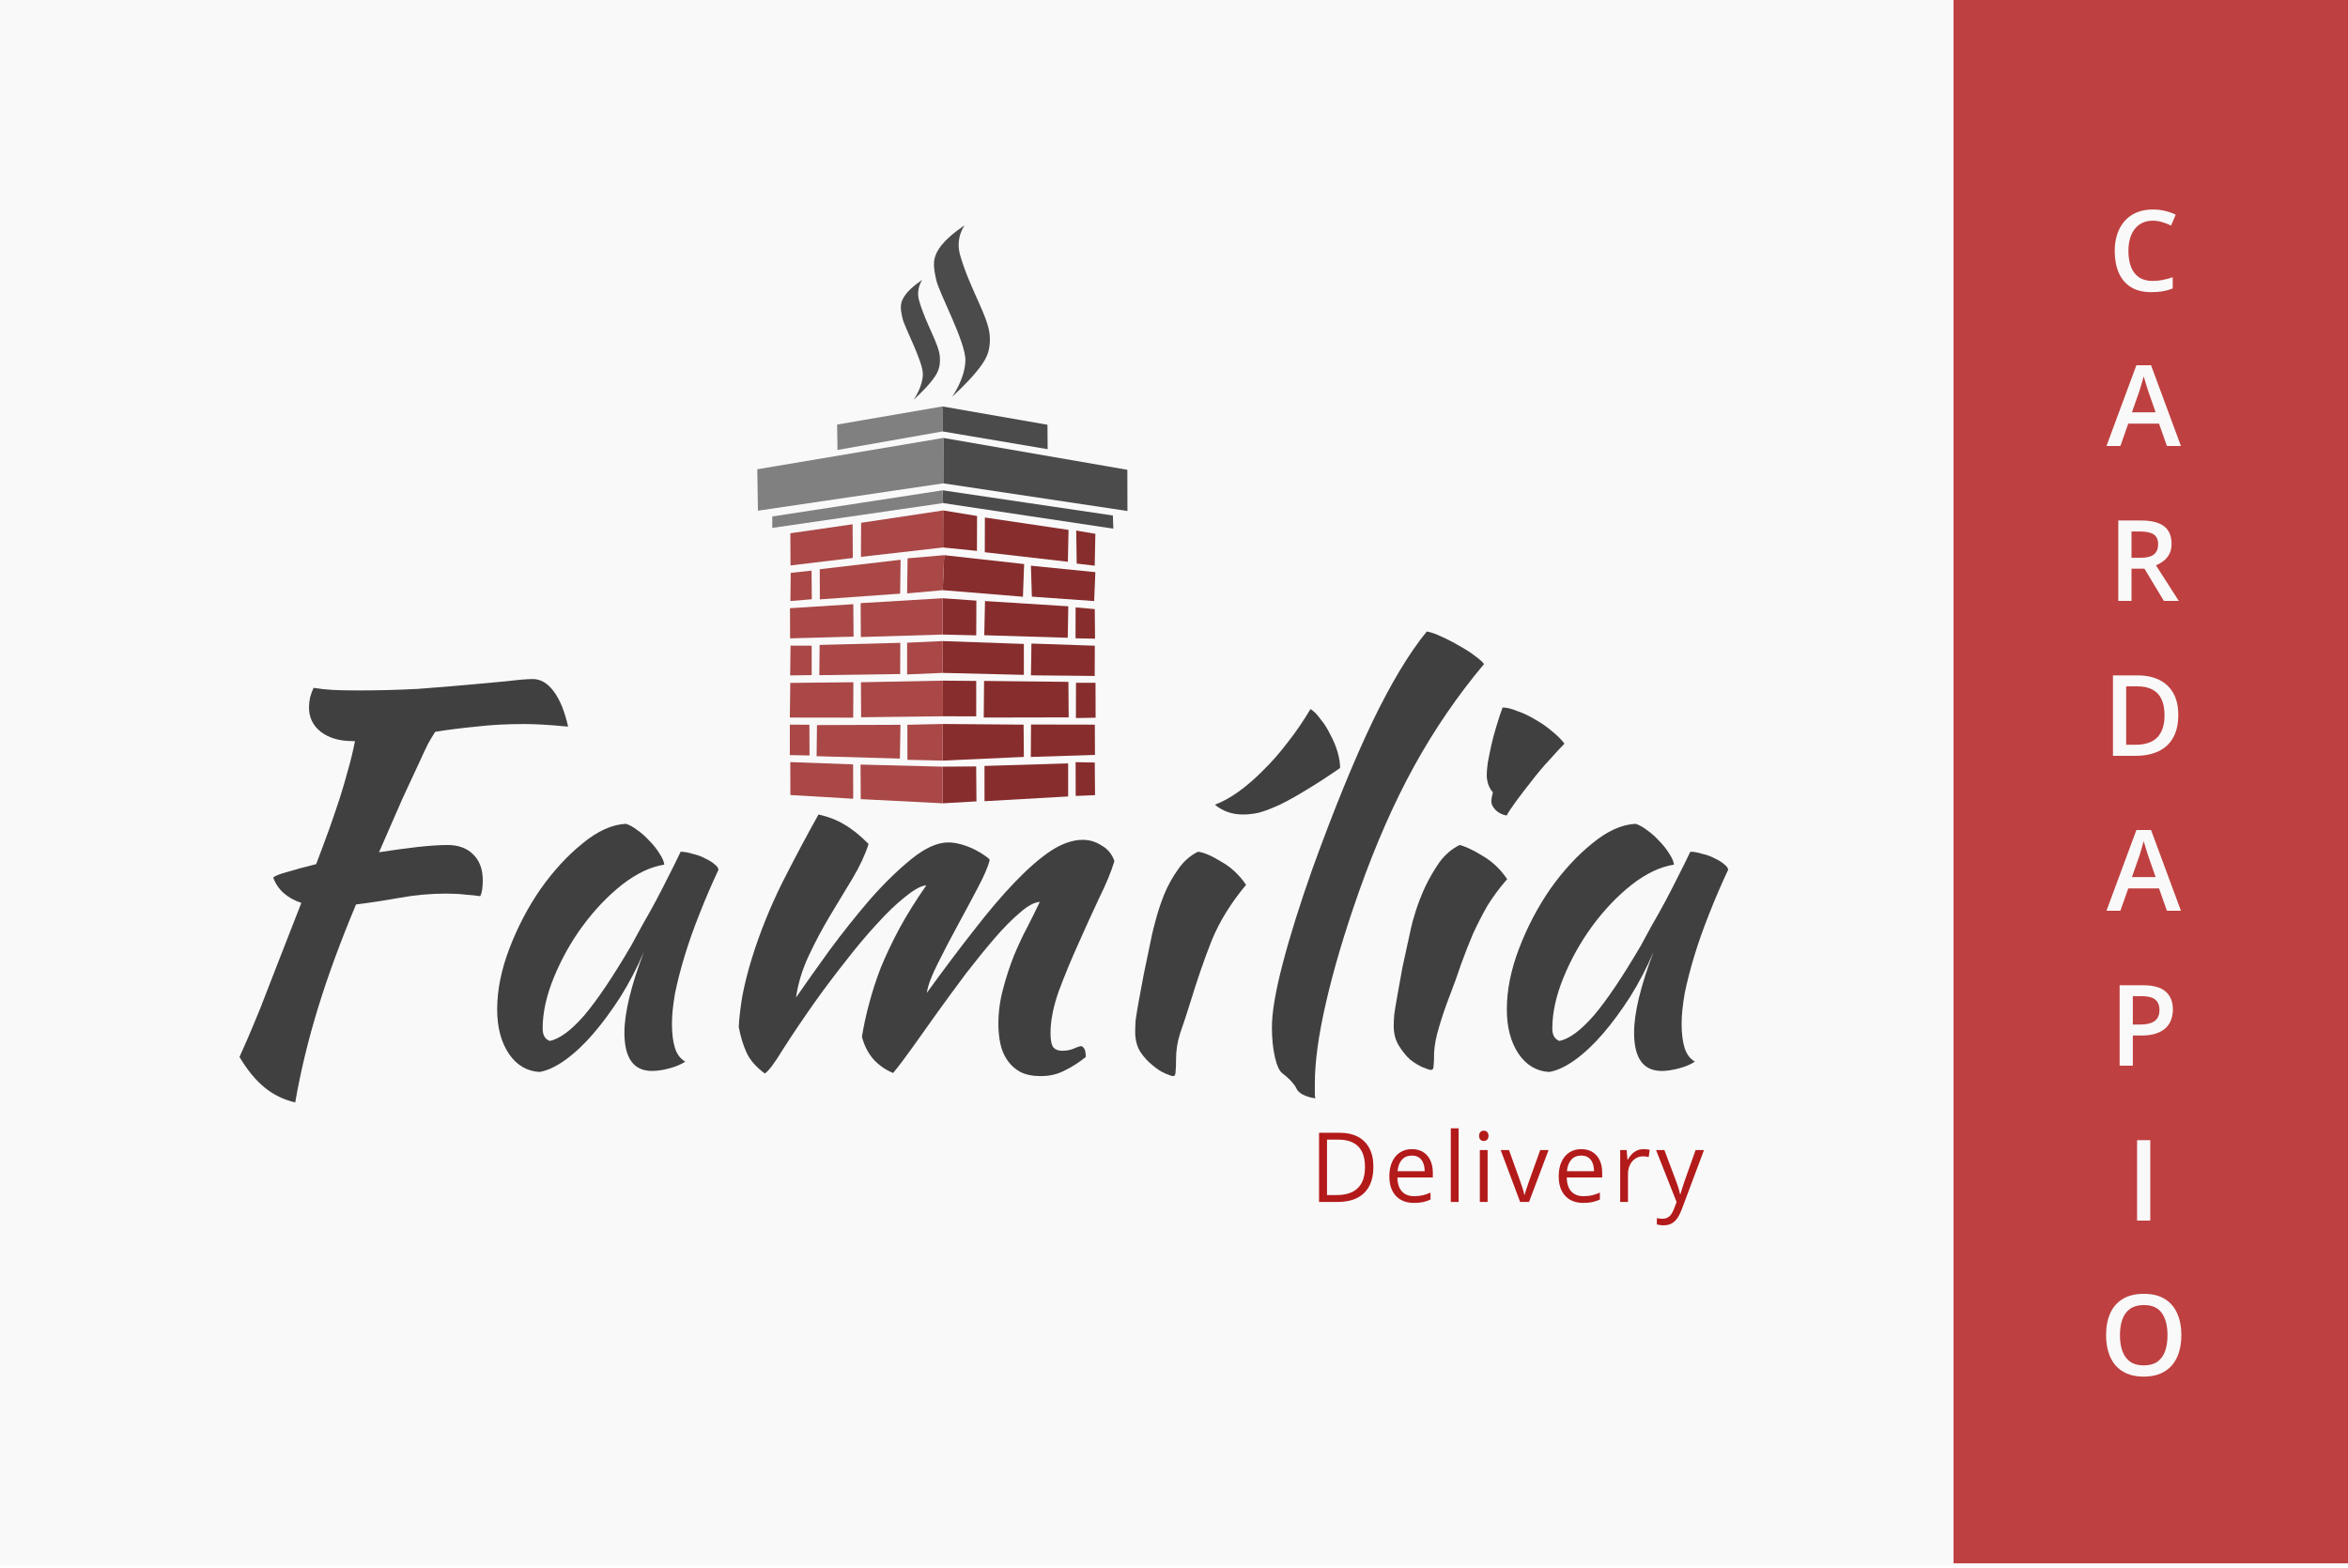
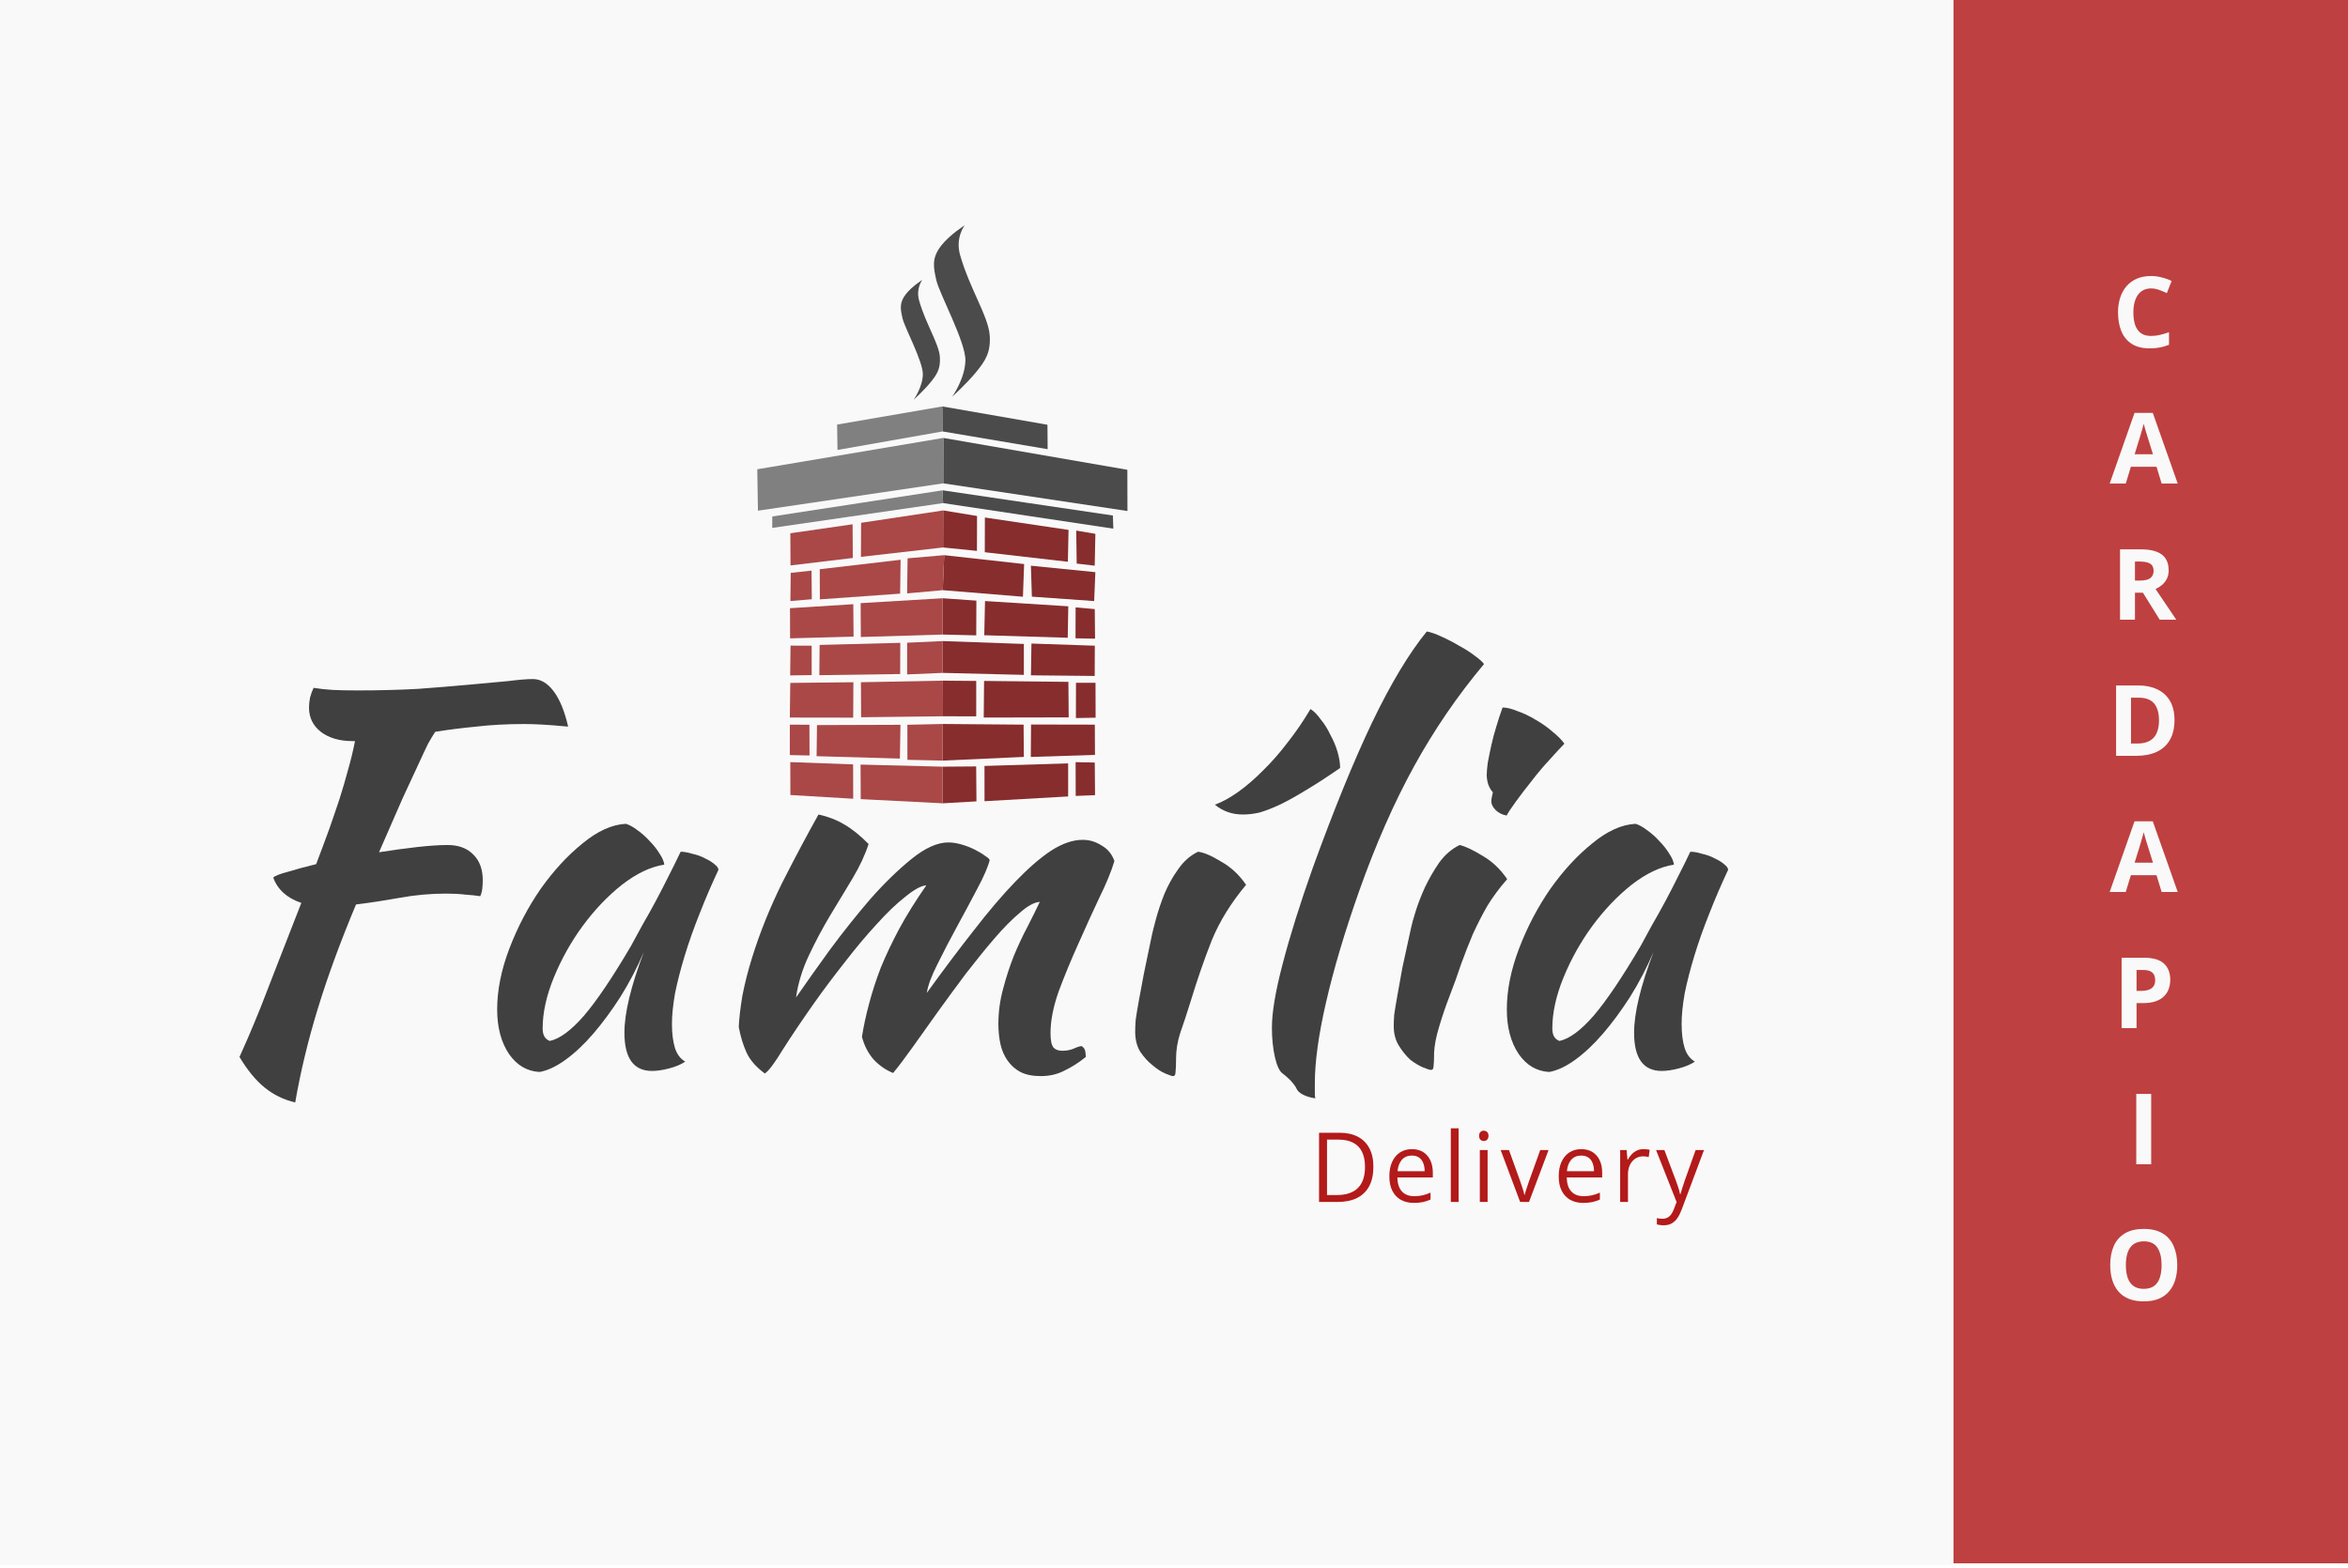
<svg xmlns="http://www.w3.org/2000/svg" width="500" height="334" viewBox="0 0 500 334" fill="none">
  <rect width="500" height="333.333" fill="#F9F9F9" />
  <rect x="416" width="84" height="333" fill="#BF4040" />
  <path d="M205.418 48C205.418 48 203.384 50.609 204.454 54.341C206.523 61.556 210.48 67.389 210.761 71.475C211.002 75.052 209.837 76.861 207.828 79.3C205.82 81.739 202.767 84.503 202.767 84.503C202.767 84.503 205.499 80.682 205.579 76.779C205.659 72.877 200.035 62.552 199.392 59.707C198.75 56.861 198.361 54.967 200.437 52.309C202.236 50.005 205.418 48 205.418 48Z" fill="#4B4B4B" />
  <path d="M196.405 59.616C196.405 59.616 194.982 61.442 195.731 64.054C197.179 69.103 199.948 73.186 200.145 76.045C200.313 78.549 199.498 79.814 198.092 81.521C196.686 83.228 194.55 85.163 194.55 85.163C194.55 85.163 196.462 82.489 196.518 79.758C196.574 77.026 192.638 69.8 192.188 67.809C191.738 65.818 191.466 64.492 192.919 62.631C194.178 61.019 196.405 59.616 196.405 59.616Z" fill="#4B4B4B" />
  <path d="M178.262 90.437L178.343 95.844L200.718 91.901L200.678 86.576L178.262 90.437Z" fill="#808080" />
  <path d="M200.678 86.576L200.718 91.901L223.094 95.681L223.053 90.478L200.678 86.576Z" fill="#4B4B4B" />
  <path d="M200.879 93.283L200.859 102.957L240.086 108.851L240.066 100.071L200.879 93.283Z" fill="#4B4B4B" />
  <path d="M200.728 104.441L200.829 107.164L237.083 112.611L236.983 109.807L200.728 104.441Z" fill="#4B4B4B" />
  <path d="M161.261 99.959L161.402 108.78L200.859 102.957L200.879 93.283L161.261 99.959Z" fill="#808080" />
  <path d="M164.463 110.01L164.443 112.449L200.829 107.164L200.728 104.441L164.463 110.01Z" fill="#808080" />
  <path d="M229.18 113.018L229.28 120.05L233.116 120.497L233.257 113.709L229.18 113.018Z" fill="#872D2D" />
  <path d="M209.727 110.233L209.707 117.631L227.402 119.664L227.543 112.876L209.727 110.233Z" fill="#872D2D" />
  <path d="M200.849 108.729L200.829 116.615L208.039 117.347L208.059 109.908L200.849 108.729Z" fill="#872D2D" />
  <path d="M229.049 129.379L229.029 135.964L233.187 136.045L233.127 129.745L229.049 129.379Z" fill="#872D2D" />
  <path d="M229.129 145.435L229.109 152.955L233.307 152.874L233.287 145.435H229.129Z" fill="#872D2D" />
  <path d="M229.049 162.345L229.069 169.54L233.187 169.378L233.127 162.427L229.049 162.345Z" fill="#872D2D" />
  <path d="M219.528 120.499L219.735 127.092L233 128.032L233.254 121.876L219.528 120.499Z" fill="#872D2D" />
  <path d="M201.065 118.257L200.76 125.712L217.831 127.112L218.085 120.151L201.065 118.257Z" fill="#872D2D" />
  <path d="M209.757 128.029L209.595 135.312L227.375 135.85L227.488 129.148L209.757 128.029Z" fill="#872D2D" />
  <path d="M219.642 137.083L219.537 143.849L233.113 143.984L233.14 137.541L219.642 137.083Z" fill="#872D2D" />
  <path d="M200.755 136.556L200.732 143.332L218.03 143.755L218.029 137.167L200.755 136.556Z" fill="#872D2D" />
  <path d="M209.558 145.045L209.481 152.846L227.574 152.809L227.516 145.244L209.558 145.045Z" fill="#872D2D" />
  <path d="M219.557 154.329L219.508 161.239L233.17 160.799L233.14 154.356L219.557 154.329Z" fill="#872D2D" />
  <path d="M200.752 154.214L200.732 162.015L218.03 161.23L217.972 154.356L200.752 154.214Z" fill="#872D2D" />
  <path d="M209.643 163.153L209.651 170.666L227.461 169.652L227.459 162.605L209.643 163.153Z" fill="#872D2D" />
  <path d="M200.736 127.432L200.726 135.166L207.887 135.339L207.917 127.94L200.736 127.432Z" fill="#872D2D" />
  <path d="M200.781 144.985L200.801 152.576L207.881 152.586L207.881 145.046L200.781 144.985Z" fill="#872D2D" />
  <path d="M200.693 163.306L200.723 171.111L207.934 170.704L207.873 163.255L200.693 163.306Z" fill="#872D2D" />
  <path d="M168.301 113.59L168.338 120.442L181.602 118.853L181.558 111.677L168.301 113.59Z" fill="#A94847" />
  <path d="M174.566 121.249L174.587 127.672L191.68 126.452L191.78 119.237L174.566 121.249Z" fill="#A94847" />
  <path d="M168.229 129.552L168.249 135.974L181.767 135.608L181.707 128.698L168.229 129.552Z" fill="#A94847" />
  <path d="M174.536 137.377L174.476 143.82L191.69 143.576L191.71 136.93L174.536 137.377Z" fill="#A94847" />
  <path d="M183.274 128.475L183.314 135.69L200.726 135.166L200.736 127.432L183.274 128.475Z" fill="#A94847" />
  <path d="M183.374 111.361L183.334 118.617L200.829 116.615L200.849 108.729L183.374 111.361Z" fill="#A94847" />
  <path d="M168.29 145.466L168.189 152.844L181.687 152.864L181.727 145.324L168.29 145.466Z" fill="#A94847" />
  <path d="M183.334 145.324L183.374 152.783L200.801 152.576L200.781 144.985L183.334 145.324Z" fill="#A94847" />
  <path d="M173.974 154.449L173.894 161.075L191.629 161.583L191.75 154.388L173.974 154.449Z" fill="#A94847" />
  <path d="M168.29 162.335L168.31 169.347L181.687 170.14L181.667 162.823L168.29 162.335Z" fill="#A94847" />
  <path d="M183.254 162.864L183.294 170.221L200.723 171.111L200.693 163.306L183.254 162.864Z" fill="#A94847" />
  <path d="M168.38 122.027L168.316 128.026L172.873 127.646L172.819 121.546L168.38 122.027Z" fill="#A94847" />
  <path d="M168.344 137.524L168.261 143.868L172.848 143.803L172.844 137.541L168.344 137.524Z" fill="#A94847" />
  <path d="M168.194 154.353L168.19 160.839L172.386 160.927L172.362 154.38L168.194 154.353Z" fill="#A94847" />
  <path d="M193.268 118.929L193.169 126.4L200.76 125.712L201.065 118.257L193.268 118.929Z" fill="#A94847" />
  <path d="M193.172 136.903L193.172 143.656L200.732 143.332L200.755 136.556L193.172 136.903Z" fill="#A94847" />
  <path d="M193.225 154.384L193.232 161.849L200.732 162.015L200.752 154.214L193.225 154.384Z" fill="#A94847" />
  <path d="M292.457 248.518C292.457 250.178 292.158 251.566 291.56 252.682C290.962 253.791 290.095 254.628 288.96 255.193C287.83 255.751 286.459 256.029 284.844 256.029H280.889V241.289H285.283C286.764 241.289 288.04 241.565 289.109 242.116C290.178 242.66 291.002 243.47 291.58 244.546C292.165 245.615 292.457 246.939 292.457 248.518ZM290.673 248.579C290.673 247.255 290.454 246.162 290.016 245.302C289.584 244.442 288.946 243.803 288.103 243.386C287.266 242.963 286.239 242.751 285.024 242.751H282.583V254.557H284.645C286.651 254.557 288.156 254.057 289.159 253.055C290.168 252.054 290.673 250.562 290.673 248.579Z" fill="#B31A1A" />
  <path d="M300.671 244.778C301.601 244.778 302.398 244.986 303.062 245.403C303.727 245.82 304.235 246.404 304.587 247.157C304.939 247.903 305.115 248.777 305.115 249.779V250.817H297.572C297.592 252.114 297.911 253.102 298.529 253.781C299.146 254.46 300.017 254.799 301.139 254.799C301.83 254.799 302.441 254.736 302.973 254.608C303.504 254.48 304.055 254.292 304.627 254.043V255.515C304.075 255.764 303.527 255.945 302.983 256.06C302.445 256.174 301.807 256.231 301.07 256.231C300.02 256.231 299.103 256.016 298.32 255.586C297.542 255.149 296.938 254.51 296.506 253.67C296.074 252.83 295.858 251.802 295.858 250.585C295.858 249.395 296.054 248.367 296.446 247.5C296.845 246.626 297.403 245.954 298.12 245.483C298.844 245.013 299.695 244.778 300.671 244.778ZM300.651 246.149C299.768 246.149 299.063 246.441 298.539 247.026C298.014 247.611 297.702 248.427 297.602 249.476H303.381C303.374 248.817 303.272 248.239 303.072 247.742C302.88 247.238 302.584 246.848 302.185 246.572C301.787 246.29 301.275 246.149 300.651 246.149Z" fill="#B31A1A" />
  <path d="M310.609 256.029H308.945V240.342H310.609V256.029Z" fill="#B31A1A" />
  <path d="M316.78 244.979V256.029H315.126V244.979H316.78ZM315.973 240.846C316.246 240.846 316.478 240.936 316.671 241.118C316.87 241.293 316.97 241.568 316.97 241.945C316.97 242.314 316.87 242.59 316.671 242.771C316.478 242.953 316.246 243.044 315.973 243.044C315.688 243.044 315.449 242.953 315.256 242.771C315.07 242.59 314.977 242.314 314.977 241.945C314.977 241.568 315.07 241.293 315.256 241.118C315.449 240.936 315.688 240.846 315.973 240.846Z" fill="#B31A1A" />
  <path d="M323.709 256.029L319.564 244.979H321.338L323.739 251.664C323.905 252.121 324.075 252.625 324.247 253.176C324.42 253.727 324.54 254.171 324.606 254.507H324.676C324.755 254.171 324.888 253.727 325.074 253.176C325.26 252.618 325.43 252.114 325.582 251.664L327.984 244.979H329.757L325.602 256.029H323.709Z" fill="#B31A1A" />
  <path d="M336.736 244.778C337.666 244.778 338.463 244.986 339.127 245.403C339.792 245.82 340.3 246.404 340.652 247.157C341.004 247.903 341.18 248.777 341.18 249.779V250.817H333.637C333.657 252.114 333.976 253.102 334.594 253.781C335.211 254.46 336.082 254.799 337.204 254.799C337.895 254.799 338.506 254.736 339.038 254.608C339.569 254.48 340.12 254.292 340.692 254.043V255.515C340.14 255.764 339.592 255.945 339.048 256.06C338.51 256.174 337.872 256.231 337.134 256.231C336.085 256.231 335.168 256.016 334.384 255.586C333.607 255.149 333.003 254.51 332.571 253.67C332.139 252.83 331.923 251.802 331.923 250.585C331.923 249.395 332.119 248.367 332.511 247.5C332.91 246.626 333.468 245.954 334.185 245.483C334.909 245.013 335.759 244.778 336.736 244.778ZM336.716 246.149C335.833 246.149 335.128 246.441 334.604 247.026C334.079 247.611 333.767 248.427 333.667 249.476H339.446C339.439 248.817 339.336 248.239 339.137 247.742C338.945 247.238 338.649 246.848 338.25 246.572C337.852 246.29 337.34 246.149 336.716 246.149Z" fill="#B31A1A" />
  <path d="M349.972 244.778C350.191 244.778 350.42 244.791 350.659 244.818C350.898 244.838 351.111 244.868 351.297 244.909L351.088 246.461C350.908 246.414 350.709 246.377 350.49 246.351C350.271 246.324 350.065 246.31 349.872 246.31C349.434 246.31 349.019 246.401 348.627 246.582C348.241 246.757 347.903 247.013 347.61 247.349C347.318 247.678 347.089 248.078 346.923 248.548C346.757 249.012 346.674 249.53 346.674 250.101V256.029H345.01V244.979H346.385L346.564 247.016H346.634C346.86 246.606 347.132 246.233 347.451 245.897C347.77 245.554 348.139 245.282 348.557 245.08C348.982 244.879 349.454 244.778 349.972 244.778Z" fill="#B31A1A" />
  <path d="M352.656 244.979H354.43L356.841 251.392C356.98 251.768 357.11 252.131 357.229 252.481C357.349 252.823 357.455 253.153 357.548 253.469C357.641 253.785 357.714 254.09 357.768 254.386H357.837C357.93 254.05 358.063 253.61 358.236 253.065C358.409 252.514 358.595 251.953 358.794 251.382L361.076 244.979H362.859L358.106 257.653C357.854 258.332 357.558 258.923 357.22 259.427C356.887 259.931 356.482 260.318 356.004 260.587C355.526 260.862 354.948 261 354.27 261C353.958 261 353.682 260.98 353.443 260.94C353.204 260.906 352.998 260.866 352.825 260.819V259.478C352.972 259.511 353.148 259.541 353.354 259.568C353.566 259.595 353.785 259.609 354.011 259.609C354.423 259.609 354.778 259.528 355.077 259.367C355.383 259.212 355.645 258.984 355.864 258.681C356.084 258.379 356.273 258.019 356.432 257.602L357.03 256.05L352.656 244.979Z" fill="#B31A1A" />
  <path d="M95.294 179.995C97.616 179.995 99.43 180.656 100.736 181.978C102.114 183.299 102.804 185.135 102.804 187.484C102.804 188.071 102.767 188.695 102.695 189.356C102.622 189.943 102.477 190.457 102.26 190.898C101.316 190.751 100.264 190.641 99.103 190.567C97.943 190.421 96.564 190.347 94.968 190.347C91.703 190.347 88.438 190.641 85.173 191.228C81.908 191.815 78.788 192.293 75.814 192.66C72.549 200.442 69.864 207.747 67.76 214.574C65.656 221.402 64.023 228.157 62.863 234.837C60.396 234.25 58.219 233.186 56.333 231.644C54.446 230.102 52.669 227.936 51 225.146C51.508 223.972 52.125 222.577 52.85 220.962C53.576 219.273 54.446 217.181 55.462 214.685C56.478 212.115 57.675 209.032 59.053 205.434C60.505 201.763 62.21 197.395 64.169 192.329C61.121 191.302 59.126 189.503 58.183 186.933C58.546 186.566 59.561 186.162 61.23 185.722C62.899 185.208 64.93 184.657 67.325 184.07C68.413 181.207 69.356 178.674 70.154 176.471C70.952 174.196 71.678 172.066 72.331 170.084C72.984 168.029 73.564 166.046 74.072 164.137C74.653 162.155 75.16 160.063 75.596 157.86H75.052C72.295 157.86 70.046 157.2 68.304 155.878C66.635 154.557 65.801 152.831 65.801 150.702C65.801 150.115 65.874 149.417 66.019 148.61C66.236 147.802 66.49 147.105 66.781 146.518C68.159 146.738 69.501 146.885 70.807 146.958C72.186 147.031 73.963 147.068 76.14 147.068C80.711 147.068 84.992 146.958 88.982 146.738C92.973 146.444 96.564 146.15 99.756 145.857C103.021 145.563 105.815 145.306 108.136 145.086C110.458 144.792 112.236 144.645 113.469 144.645C115.138 144.645 116.625 145.526 117.931 147.288C119.237 149.05 120.253 151.547 120.979 154.777C118.657 154.557 116.77 154.41 115.319 154.336C113.941 154.263 112.707 154.226 111.619 154.226C107.919 154.226 104.509 154.41 101.389 154.777C98.342 155.071 95.439 155.438 92.682 155.878C92.247 156.539 91.739 157.383 91.159 158.411C90.651 159.439 89.962 160.907 89.091 162.816C88.22 164.651 87.096 167.074 85.717 170.084C84.411 173.094 82.743 176.912 80.711 181.537C83.54 181.097 86.225 180.73 88.764 180.436C91.376 180.142 93.553 179.995 95.294 179.995Z" fill="#404040" />
  <path d="M144.941 181.427C145.666 181.427 146.501 181.574 147.444 181.868C148.46 182.088 149.367 182.418 150.165 182.859C150.963 183.226 151.616 183.63 152.124 184.07C152.704 184.511 152.994 184.914 152.994 185.281C151.543 188.365 150.201 191.485 148.968 194.642C147.734 197.725 146.682 200.699 145.812 203.562C144.941 206.425 144.252 209.105 143.744 211.601C143.308 214.097 143.091 216.263 143.091 218.098C143.091 220.154 143.308 221.879 143.744 223.274C144.179 224.596 144.905 225.55 145.92 226.138C145.05 226.725 143.925 227.202 142.547 227.569C141.168 227.936 139.935 228.12 138.846 228.12C134.928 228.12 132.969 225.403 132.969 219.971C132.969 215.786 134.348 210.059 137.105 202.791C135.654 206.168 133.985 209.362 132.099 212.372C130.212 215.309 128.29 217.915 126.331 220.191C124.372 222.467 122.377 224.339 120.345 225.807C118.386 227.202 116.572 228.046 114.904 228.34C112.219 228.193 110.042 226.908 108.374 224.486C106.705 221.99 105.871 218.833 105.871 215.015C105.871 210.904 106.741 206.572 108.482 202.02C110.224 197.468 112.437 193.247 115.121 189.356C117.878 185.465 120.853 182.235 124.045 179.665C127.238 177.022 130.321 175.627 133.296 175.48C134.022 175.701 134.82 176.141 135.69 176.802C136.633 177.463 137.504 178.233 138.302 179.114C139.173 179.995 139.898 180.913 140.479 181.868C141.059 182.749 141.386 183.519 141.458 184.18C138.556 184.621 135.545 186.052 132.425 188.475C129.378 190.898 126.585 193.834 124.045 197.285C121.578 200.662 119.547 204.296 117.951 208.187C116.355 212.078 115.556 215.712 115.556 219.09C115.556 220.484 116.064 221.365 117.08 221.733C119.184 221.292 121.615 219.493 124.372 216.336C127.129 213.106 130.466 208.151 134.384 201.47C135.11 200.148 135.908 198.68 136.779 197.065C137.722 195.45 138.665 193.761 139.608 191.999C140.551 190.237 141.458 188.475 142.329 186.713C143.272 184.878 144.143 183.116 144.941 181.427Z" fill="#404040" />
  <path d="M221.42 192.109C220.259 192.183 218.844 192.953 217.175 194.422C215.506 195.817 213.693 197.652 211.734 199.928C209.847 202.13 207.852 204.59 205.748 207.306C203.716 210.023 201.721 212.739 199.762 215.455C197.876 218.098 196.098 220.595 194.429 222.944C192.761 225.293 191.346 227.165 190.185 228.56C188.589 227.9 187.21 226.945 186.049 225.697C184.889 224.376 184.054 222.76 183.546 220.852C183.909 218.576 184.417 216.226 185.07 213.804C185.723 211.307 186.557 208.738 187.573 206.095C188.661 203.452 189.967 200.699 191.491 197.836C193.087 194.899 195.01 191.815 197.259 188.585C196.171 188.659 194.683 189.466 192.797 191.008C190.911 192.476 188.879 194.422 186.702 196.844C184.526 199.194 182.277 201.873 179.955 204.884C177.633 207.82 175.456 210.72 173.425 213.583C170.74 217.401 168.491 220.741 166.677 223.605C164.936 226.468 163.666 228.157 162.868 228.67C160.982 227.276 159.676 225.77 158.95 224.155C158.225 222.54 157.681 220.741 157.318 218.759C157.39 216.997 157.644 214.795 158.08 212.152C158.588 209.509 159.277 206.792 160.148 204.003C161.816 198.643 163.957 193.32 166.569 188.034C169.253 182.749 171.829 177.903 174.296 173.498C176.327 173.939 178.141 174.636 179.737 175.59C181.406 176.545 183.147 177.94 184.961 179.775C184.236 182.051 183.111 184.474 181.587 187.043C180.064 189.54 178.467 192.183 176.799 194.972C175.13 197.762 173.606 200.625 172.228 203.562C170.849 206.499 169.942 209.472 169.507 212.482C171.539 209.545 173.933 206.168 176.69 202.351C179.52 198.533 182.385 194.936 185.288 191.558C188.262 188.181 191.201 185.318 194.103 182.969C197.005 180.619 199.617 179.445 201.939 179.445C202.809 179.445 203.753 179.592 204.768 179.885C205.784 180.179 206.727 180.546 207.598 180.987C208.469 181.427 209.194 181.868 209.775 182.308C210.355 182.675 210.682 182.969 210.754 183.189C210.391 184.657 209.521 186.676 208.142 189.246C206.836 191.742 205.421 194.385 203.898 197.175C202.374 199.965 200.959 202.681 199.653 205.324C198.347 207.894 197.586 209.949 197.368 211.491C200.923 206.572 204.26 202.13 207.38 198.166C210.5 194.128 213.439 190.677 216.196 187.814C218.953 184.951 221.492 182.749 223.814 181.207C226.208 179.665 228.457 178.894 230.561 178.894C232.012 178.894 233.355 179.298 234.588 180.106C235.894 180.84 236.801 181.941 237.309 183.409C236.656 185.612 235.568 188.255 234.044 191.338C232.593 194.422 231.106 197.689 229.582 201.139C228.058 204.516 226.68 207.857 225.446 211.161C224.285 214.464 223.705 217.438 223.705 220.081C223.705 221.622 223.923 222.65 224.358 223.164C224.793 223.605 225.41 223.825 226.208 223.825C227.079 223.825 227.877 223.678 228.602 223.384C229.401 223.017 229.981 222.834 230.344 222.834C230.779 223.127 231.033 223.495 231.106 223.935C231.178 224.376 231.214 224.779 231.214 225.146C229.763 226.321 228.276 227.276 226.752 228.01C225.229 228.817 223.524 229.221 221.637 229.221C219.896 229.221 218.445 228.927 217.284 228.34C216.196 227.753 215.289 226.945 214.563 225.917C213.838 224.889 213.33 223.715 213.04 222.393C212.749 221.072 212.604 219.64 212.604 218.098C212.604 215.602 212.931 213.143 213.584 210.72C214.237 208.224 214.999 205.875 215.869 203.672C216.812 201.396 217.792 199.304 218.808 197.395C219.823 195.413 220.694 193.651 221.42 192.109Z" fill="#404040" />
  <path d="M241.733 219.75C241.733 219.09 241.769 218.245 241.842 217.217C241.987 216.19 242.204 214.868 242.495 213.253C242.785 211.638 243.148 209.692 243.583 207.416C244.091 205.067 244.671 202.277 245.324 199.047C245.469 198.386 245.76 197.248 246.195 195.633C246.63 194.018 247.211 192.293 247.936 190.457C248.734 188.548 249.714 186.786 250.875 185.171C252.035 183.483 253.45 182.235 255.119 181.427C256.352 181.574 257.985 182.271 260.016 183.519C262.12 184.694 263.898 186.346 265.349 188.475C262.157 192.293 259.726 196.22 258.057 200.258C256.461 204.296 254.938 208.701 253.487 213.473C252.688 216.043 251.963 218.245 251.31 220.081C250.729 221.916 250.439 223.715 250.439 225.477C250.439 226.798 250.403 227.753 250.33 228.34C250.33 228.927 250.149 229.221 249.786 229.221C249.569 229.221 249.024 229.037 248.154 228.67C247.283 228.303 246.376 227.716 245.433 226.908C244.49 226.174 243.619 225.22 242.821 224.045C242.096 222.871 241.733 221.439 241.733 219.75ZM279.062 151.033C279.787 151.473 280.513 152.207 281.239 153.235C282.037 154.19 282.726 155.291 283.306 156.539C283.959 157.714 284.467 158.925 284.83 160.173C285.193 161.421 285.374 162.559 285.374 163.587C282.617 165.496 280.186 167.074 278.082 168.322C276.051 169.57 274.201 170.598 272.532 171.406C270.936 172.14 269.521 172.69 268.288 173.058C267.054 173.351 265.857 173.498 264.696 173.498C262.374 173.498 260.379 172.801 258.71 171.406C260.307 170.818 261.975 169.901 263.717 168.653C265.458 167.405 267.199 165.899 268.941 164.137C270.754 162.375 272.496 160.393 274.164 158.191C275.906 155.988 277.538 153.602 279.062 151.033Z" fill="#404040" />
  <path d="M270.851 218.869C270.851 215.639 271.613 211.124 273.137 205.324C274.66 199.451 276.801 192.623 279.558 184.841C284.056 172.434 288.264 162.119 292.182 153.896C296.172 145.6 300.054 139.139 303.827 134.514C304.698 134.661 305.75 135.028 306.983 135.615C308.289 136.203 309.559 136.863 310.792 137.597C312.026 138.258 313.114 138.956 314.057 139.69C315.073 140.424 315.726 141.011 316.016 141.452C310.357 148.206 305.387 155.474 301.106 163.256C296.825 171.039 292.908 179.959 289.352 190.017C286.305 198.68 283.983 206.499 282.387 213.473C280.791 220.374 279.993 226.138 279.993 230.763C279.993 232.011 279.993 232.782 279.993 233.075C279.993 233.369 280.029 233.663 280.102 233.956C279.086 233.81 278.215 233.553 277.49 233.186C276.764 232.818 276.293 232.378 276.075 231.864C275.93 231.497 275.531 230.946 274.878 230.212C274.225 229.551 273.644 229.037 273.137 228.67C272.484 228.23 271.939 227.092 271.504 225.257C271.069 223.348 270.851 221.219 270.851 218.869Z" fill="#404040" />
  <path d="M296.789 218.539C296.789 217.878 296.825 217.071 296.897 216.116C297.043 215.088 297.26 213.767 297.55 212.152C297.841 210.463 298.203 208.444 298.639 206.095C299.147 203.746 299.763 200.919 300.489 197.615C300.634 196.881 300.96 195.706 301.468 194.091C301.976 192.476 302.629 190.788 303.427 189.026C304.298 187.19 305.314 185.428 306.475 183.74C307.708 182.051 309.159 180.803 310.828 179.995C312.061 180.289 313.694 181.06 315.725 182.308C317.757 183.483 319.498 185.135 320.949 187.264C319.28 189.172 317.866 191.081 316.705 192.99C315.616 194.899 314.601 196.881 313.657 198.937C312.787 200.992 311.952 203.122 311.154 205.324C310.429 207.527 309.594 209.839 308.651 212.262C307.853 214.318 307.128 216.447 306.475 218.649C305.822 220.778 305.459 222.65 305.386 224.265C305.386 225.587 305.35 226.505 305.277 227.019C305.277 227.606 305.096 227.9 304.733 227.9C304.443 227.9 303.863 227.716 302.992 227.349C302.121 226.982 301.214 226.431 300.271 225.697C299.401 224.889 298.602 223.898 297.877 222.724C297.151 221.549 296.789 220.154 296.789 218.539ZM317.575 170.745C317.575 170.304 317.684 169.644 317.902 168.763C317.539 168.396 317.213 167.845 316.922 167.111C316.705 166.377 316.596 165.716 316.596 165.129C316.596 164.468 316.668 163.587 316.814 162.486C317.031 161.311 317.285 160.063 317.575 158.741C317.866 157.42 318.228 156.062 318.664 154.667C319.099 153.198 319.534 151.877 319.97 150.702C320.84 150.702 321.892 150.959 323.126 151.473C324.432 151.914 325.738 152.538 327.044 153.345C328.35 154.079 329.547 154.924 330.635 155.878C331.723 156.759 332.558 157.603 333.138 158.411C332.34 159.219 331.288 160.357 329.982 161.825C328.676 163.22 327.406 164.725 326.173 166.34C324.94 167.882 323.815 169.35 322.799 170.745C321.784 172.14 321.131 173.131 320.84 173.718C319.97 173.571 319.208 173.204 318.555 172.617C317.902 171.956 317.575 171.332 317.575 170.745Z" fill="#404040" />
  <path d="M359.946 181.427C360.672 181.427 361.506 181.574 362.45 181.868C363.465 182.088 364.372 182.418 365.17 182.859C365.968 183.226 366.621 183.63 367.129 184.07C367.71 184.511 368 184.914 368 185.281C366.549 188.365 365.207 191.485 363.973 194.642C362.74 197.725 361.688 200.699 360.817 203.562C359.946 206.425 359.257 209.105 358.749 211.601C358.314 214.097 358.096 216.263 358.096 218.098C358.096 220.154 358.314 221.879 358.749 223.274C359.185 224.596 359.91 225.55 360.926 226.138C360.055 226.725 358.931 227.202 357.552 227.569C356.174 227.936 354.94 228.12 353.852 228.12C349.934 228.12 347.975 225.403 347.975 219.971C347.975 215.786 349.354 210.059 352.111 202.791C350.66 206.168 348.991 209.362 347.104 212.372C345.218 215.309 343.295 217.915 341.336 220.191C339.377 222.467 337.382 224.339 335.351 225.807C333.392 227.202 331.578 228.046 329.909 228.34C327.225 228.193 325.048 226.908 323.379 224.486C321.71 221.99 320.876 218.833 320.876 215.015C320.876 210.904 321.747 206.572 323.488 202.02C325.229 197.468 327.442 193.247 330.127 189.356C332.884 185.465 335.858 182.235 339.051 179.665C342.243 177.022 345.327 175.627 348.302 175.48C349.027 175.701 349.825 176.141 350.696 176.802C351.639 177.463 352.51 178.233 353.308 179.114C354.178 179.995 354.904 180.913 355.484 181.868C356.065 182.749 356.391 183.519 356.464 184.18C353.562 184.621 350.551 186.052 347.431 188.475C344.384 190.898 341.59 193.834 339.051 197.285C336.584 200.662 334.553 204.296 332.956 208.187C331.36 212.078 330.562 215.712 330.562 219.09C330.562 220.484 331.07 221.365 332.086 221.733C334.19 221.292 336.62 219.493 339.377 216.336C342.134 213.106 345.472 208.151 349.39 201.47C350.115 200.148 350.913 198.68 351.784 197.065C352.727 195.45 353.671 193.761 354.614 191.999C355.557 190.237 356.464 188.475 357.335 186.713C358.278 184.878 359.148 183.116 359.946 181.427Z" fill="#404040" />
-   <path d="M458.445 47.012C457.625 47.012 456.891 47.16 456.242 47.457C455.602 47.754 455.059 48.184 454.613 48.746C454.168 49.301 453.828 49.977 453.594 50.773C453.359 51.562 453.242 52.453 453.242 53.445C453.242 54.773 453.43 55.918 453.805 56.879C454.18 57.832 454.75 58.566 455.516 59.082C456.281 59.59 457.25 59.844 458.422 59.844C459.148 59.844 459.855 59.773 460.543 59.633C461.23 59.492 461.941 59.301 462.676 59.059V61.449C461.98 61.723 461.277 61.922 460.566 62.047C459.855 62.172 459.035 62.234 458.105 62.234C456.355 62.234 454.902 61.871 453.746 61.145C452.598 60.418 451.738 59.395 451.168 58.074C450.605 56.754 450.324 55.207 450.324 53.434C450.324 52.137 450.504 50.949 450.863 49.871C451.223 48.793 451.746 47.863 452.434 47.082C453.121 46.293 453.969 45.688 454.977 45.266C455.992 44.836 457.152 44.621 458.457 44.621C459.316 44.621 460.16 44.719 460.988 44.914C461.824 45.102 462.598 45.371 463.309 45.723L462.324 48.043C461.73 47.762 461.109 47.52 460.461 47.316C459.812 47.113 459.141 47.012 458.445 47.012ZM461.434 95L459.758 90.242H453.207L451.531 95H448.566L454.941 77.797H458.059L464.422 95H461.434ZM459.031 87.828L457.402 83.141C457.34 82.938 457.25 82.652 457.133 82.285C457.016 81.91 456.898 81.531 456.781 81.148C456.664 80.758 456.566 80.43 456.488 80.164C456.41 80.484 456.312 80.844 456.195 81.242C456.086 81.633 455.977 82 455.867 82.344C455.766 82.688 455.688 82.953 455.633 83.141L453.992 87.828H459.031ZM455.902 110.867C457.379 110.867 458.598 111.047 459.559 111.406C460.527 111.766 461.246 112.312 461.715 113.047C462.191 113.781 462.43 114.715 462.43 115.848C462.43 116.691 462.273 117.41 461.961 118.004C461.648 118.598 461.238 119.09 460.73 119.48C460.223 119.871 459.68 120.184 459.102 120.418L463.965 128H460.789L456.652 121.133H453.898V128H451.086V110.867H455.902ZM455.715 113.211H453.898V118.812H455.844C457.148 118.812 458.094 118.57 458.68 118.086C459.273 117.602 459.57 116.887 459.57 115.941C459.57 114.949 459.254 114.246 458.621 113.832C457.996 113.418 457.027 113.211 455.715 113.211ZM463.859 152.27C463.859 154.199 463.5 155.812 462.781 157.109C462.062 158.398 461.02 159.371 459.652 160.027C458.285 160.676 456.637 161 454.707 161H449.949V143.867H455.223C456.996 143.867 458.527 144.188 459.816 144.828C461.105 145.461 462.102 146.402 462.805 147.652C463.508 148.895 463.859 150.434 463.859 152.27ZM460.93 152.352C460.93 150.945 460.707 149.789 460.262 148.883C459.824 147.977 459.176 147.305 458.316 146.867C457.465 146.422 456.414 146.199 455.164 146.199H452.762V158.645H454.754C456.824 158.645 458.371 158.117 459.395 157.062C460.418 156.008 460.93 154.438 460.93 152.352ZM461.434 194L459.758 189.242H453.207L451.531 194H448.566L454.941 176.797H458.059L464.422 194H461.434ZM459.031 186.828L457.402 182.141C457.34 181.938 457.25 181.652 457.133 181.285C457.016 180.91 456.898 180.531 456.781 180.148C456.664 179.758 456.566 179.43 456.488 179.164C456.41 179.484 456.312 179.844 456.195 180.242C456.086 180.633 455.977 181 455.867 181.344C455.766 181.688 455.688 181.953 455.633 182.141L453.992 186.828H459.031ZM456.348 209.867C458.559 209.867 460.172 210.32 461.188 211.227C462.203 212.133 462.711 213.402 462.711 215.035C462.711 215.777 462.594 216.484 462.359 217.156C462.133 217.82 461.758 218.41 461.234 218.926C460.711 219.434 460.02 219.836 459.16 220.133C458.309 220.43 457.258 220.578 456.008 220.578H454.18V227H451.367V209.867H456.348ZM456.16 212.199H454.18V218.234H455.715C456.598 218.234 457.348 218.133 457.965 217.93C458.582 217.719 459.051 217.387 459.371 216.934C459.691 216.48 459.852 215.883 459.852 215.141C459.852 214.148 459.551 213.41 458.949 212.926C458.355 212.441 457.426 212.199 456.16 212.199ZM455.082 260V242.867H457.895V260H455.082ZM464.516 284.41C464.516 285.73 464.348 286.934 464.012 288.02C463.684 289.098 463.188 290.027 462.523 290.809C461.859 291.582 461.027 292.18 460.027 292.602C459.027 293.023 457.855 293.234 456.512 293.234C455.145 293.234 453.957 293.023 452.949 292.602C451.949 292.18 451.117 291.578 450.453 290.797C449.797 290.016 449.305 289.082 448.977 287.996C448.648 286.91 448.484 285.707 448.484 284.387C448.484 282.621 448.773 281.082 449.352 279.77C449.938 278.449 450.824 277.426 452.012 276.699C453.207 275.965 454.715 275.598 456.535 275.598C458.316 275.598 459.797 275.961 460.977 276.688C462.156 277.414 463.039 278.438 463.625 279.758C464.219 281.07 464.516 282.621 464.516 284.41ZM451.438 284.41C451.438 285.73 451.617 286.875 451.977 287.844C452.336 288.805 452.887 289.547 453.629 290.07C454.379 290.586 455.34 290.844 456.512 290.844C457.691 290.844 458.652 290.586 459.395 290.07C460.137 289.547 460.684 288.805 461.035 287.844C461.387 286.875 461.562 285.73 461.562 284.41C461.562 282.402 461.16 280.832 460.355 279.699C459.559 278.559 458.285 277.988 456.535 277.988C455.363 277.988 454.398 278.246 453.641 278.762C452.891 279.277 452.336 280.016 451.977 280.977C451.617 281.93 451.438 283.074 451.438 284.41Z" fill="#F9F9F9" />
+   <path d="M458.059 61.439C457.45 61.439 456.91 61.559 456.438 61.798C455.974 62.03 455.581 62.369 455.259 62.813C454.945 63.257 454.706 63.794 454.542 64.423C454.377 65.052 454.295 65.759 454.295 66.545C454.295 67.605 454.425 68.511 454.685 69.263C454.952 70.008 455.362 70.579 455.916 70.975C456.469 71.365 457.184 71.56 458.059 71.56C458.667 71.56 459.275 71.491 459.884 71.355C460.499 71.218 461.166 71.023 461.883 70.77V73.436C461.22 73.71 460.567 73.904 459.925 74.02C459.282 74.144 458.561 74.205 457.761 74.205C456.216 74.205 454.945 73.887 453.947 73.251C452.956 72.609 452.221 71.713 451.742 70.565C451.264 69.41 451.024 68.063 451.024 66.525C451.024 65.39 451.178 64.351 451.486 63.408C451.793 62.464 452.245 61.648 452.839 60.957C453.434 60.267 454.169 59.733 455.044 59.357C455.919 58.981 456.924 58.794 458.059 58.794C458.804 58.794 459.549 58.889 460.294 59.081C461.046 59.265 461.764 59.522 462.447 59.85L461.422 62.434C460.861 62.167 460.297 61.935 459.73 61.736C459.163 61.538 458.605 61.439 458.059 61.439ZM460.314 103L459.228 99.432H453.762L452.675 103H449.25L454.542 87.947H458.428L463.739 103H460.314ZM458.469 96.766L457.382 93.279C457.313 93.047 457.221 92.749 457.105 92.387C456.996 92.018 456.883 91.645 456.767 91.269C456.657 90.887 456.568 90.555 456.5 90.275C456.432 90.555 456.336 90.904 456.213 91.321C456.097 91.731 455.984 92.121 455.875 92.49C455.765 92.859 455.687 93.122 455.639 93.279L454.562 96.766H458.469ZM455.823 117.009C457.184 117.009 458.305 117.173 459.187 117.501C460.075 117.829 460.735 118.325 461.166 118.988C461.596 119.651 461.812 120.488 461.812 121.5C461.812 122.184 461.682 122.782 461.422 123.294C461.162 123.807 460.82 124.241 460.396 124.597C459.973 124.952 459.515 125.243 459.022 125.468L463.432 132H459.904L456.326 126.248H454.634V132H451.455V117.009H455.823ZM455.598 119.613H454.634V123.664H455.659C456.712 123.664 457.464 123.489 457.915 123.141C458.373 122.785 458.602 122.266 458.602 121.582C458.602 120.871 458.356 120.365 457.864 120.064C457.378 119.764 456.623 119.613 455.598 119.613ZM463.052 153.361C463.052 155.049 462.728 156.461 462.078 157.596C461.436 158.724 460.502 159.575 459.279 160.149C458.055 160.716 456.582 161 454.859 161H450.614V146.009H455.321C456.893 146.009 458.257 146.289 459.412 146.85C460.567 147.403 461.463 148.227 462.099 149.321C462.734 150.408 463.052 151.754 463.052 153.361ZM459.75 153.443C459.75 152.335 459.586 151.426 459.258 150.715C458.937 149.998 458.458 149.468 457.823 149.126C457.194 148.784 456.415 148.613 455.485 148.613H453.793V158.375H455.157C456.708 158.375 457.86 157.961 458.612 157.134C459.371 156.307 459.75 155.077 459.75 153.443ZM460.314 190L459.228 186.432H453.762L452.675 190H449.25L454.542 174.947H458.428L463.739 190H460.314ZM458.469 183.766L457.382 180.279C457.313 180.047 457.221 179.75 457.105 179.387C456.996 179.018 456.883 178.646 456.767 178.27C456.657 177.887 456.568 177.555 456.5 177.275C456.432 177.555 456.336 177.904 456.213 178.321C456.097 178.731 455.984 179.121 455.875 179.49C455.765 179.859 455.687 180.122 455.639 180.279L454.562 183.766H458.469ZM456.582 204.009C458.517 204.009 459.928 204.426 460.817 205.26C461.706 206.087 462.15 207.229 462.15 208.685C462.15 209.341 462.051 209.97 461.853 210.571C461.654 211.166 461.33 211.696 460.878 212.161C460.434 212.625 459.839 212.995 459.094 213.268C458.349 213.535 457.43 213.668 456.336 213.668H454.972V219H451.793V204.009H456.582ZM456.418 206.613H454.972V211.063H456.018C456.613 211.063 457.129 210.985 457.566 210.828C458.004 210.67 458.342 210.424 458.582 210.089C458.821 209.754 458.94 209.324 458.94 208.797C458.94 208.059 458.735 207.512 458.325 207.157C457.915 206.794 457.279 206.613 456.418 206.613ZM454.911 248V233.009H458.089V248H454.911ZM463.637 269.484C463.637 270.639 463.493 271.692 463.206 272.642C462.919 273.585 462.481 274.399 461.894 275.083C461.312 275.766 460.574 276.292 459.679 276.662C458.783 277.024 457.724 277.205 456.5 277.205C455.276 277.205 454.217 277.024 453.321 276.662C452.426 276.292 451.684 275.766 451.096 275.083C450.515 274.399 450.081 273.582 449.794 272.632C449.507 271.682 449.363 270.625 449.363 269.463C449.363 267.912 449.616 266.562 450.122 265.413C450.635 264.258 451.421 263.362 452.48 262.727C453.54 262.091 454.887 261.773 456.521 261.773C458.147 261.773 459.484 262.091 460.53 262.727C461.583 263.362 462.362 264.258 462.868 265.413C463.38 266.568 463.637 267.925 463.637 269.484ZM452.696 269.484C452.696 270.53 452.826 271.432 453.085 272.191C453.352 272.943 453.766 273.524 454.326 273.934C454.887 274.337 455.611 274.539 456.5 274.539C457.402 274.539 458.134 274.337 458.694 273.934C459.255 273.524 459.662 272.943 459.915 272.191C460.174 271.432 460.304 270.53 460.304 269.484C460.304 267.912 460.01 266.674 459.422 265.772C458.834 264.87 457.867 264.418 456.521 264.418C455.625 264.418 454.894 264.624 454.326 265.034C453.766 265.437 453.352 266.018 453.085 266.777C452.826 267.529 452.696 268.431 452.696 269.484Z" fill="#F9F9F9" />
</svg>
